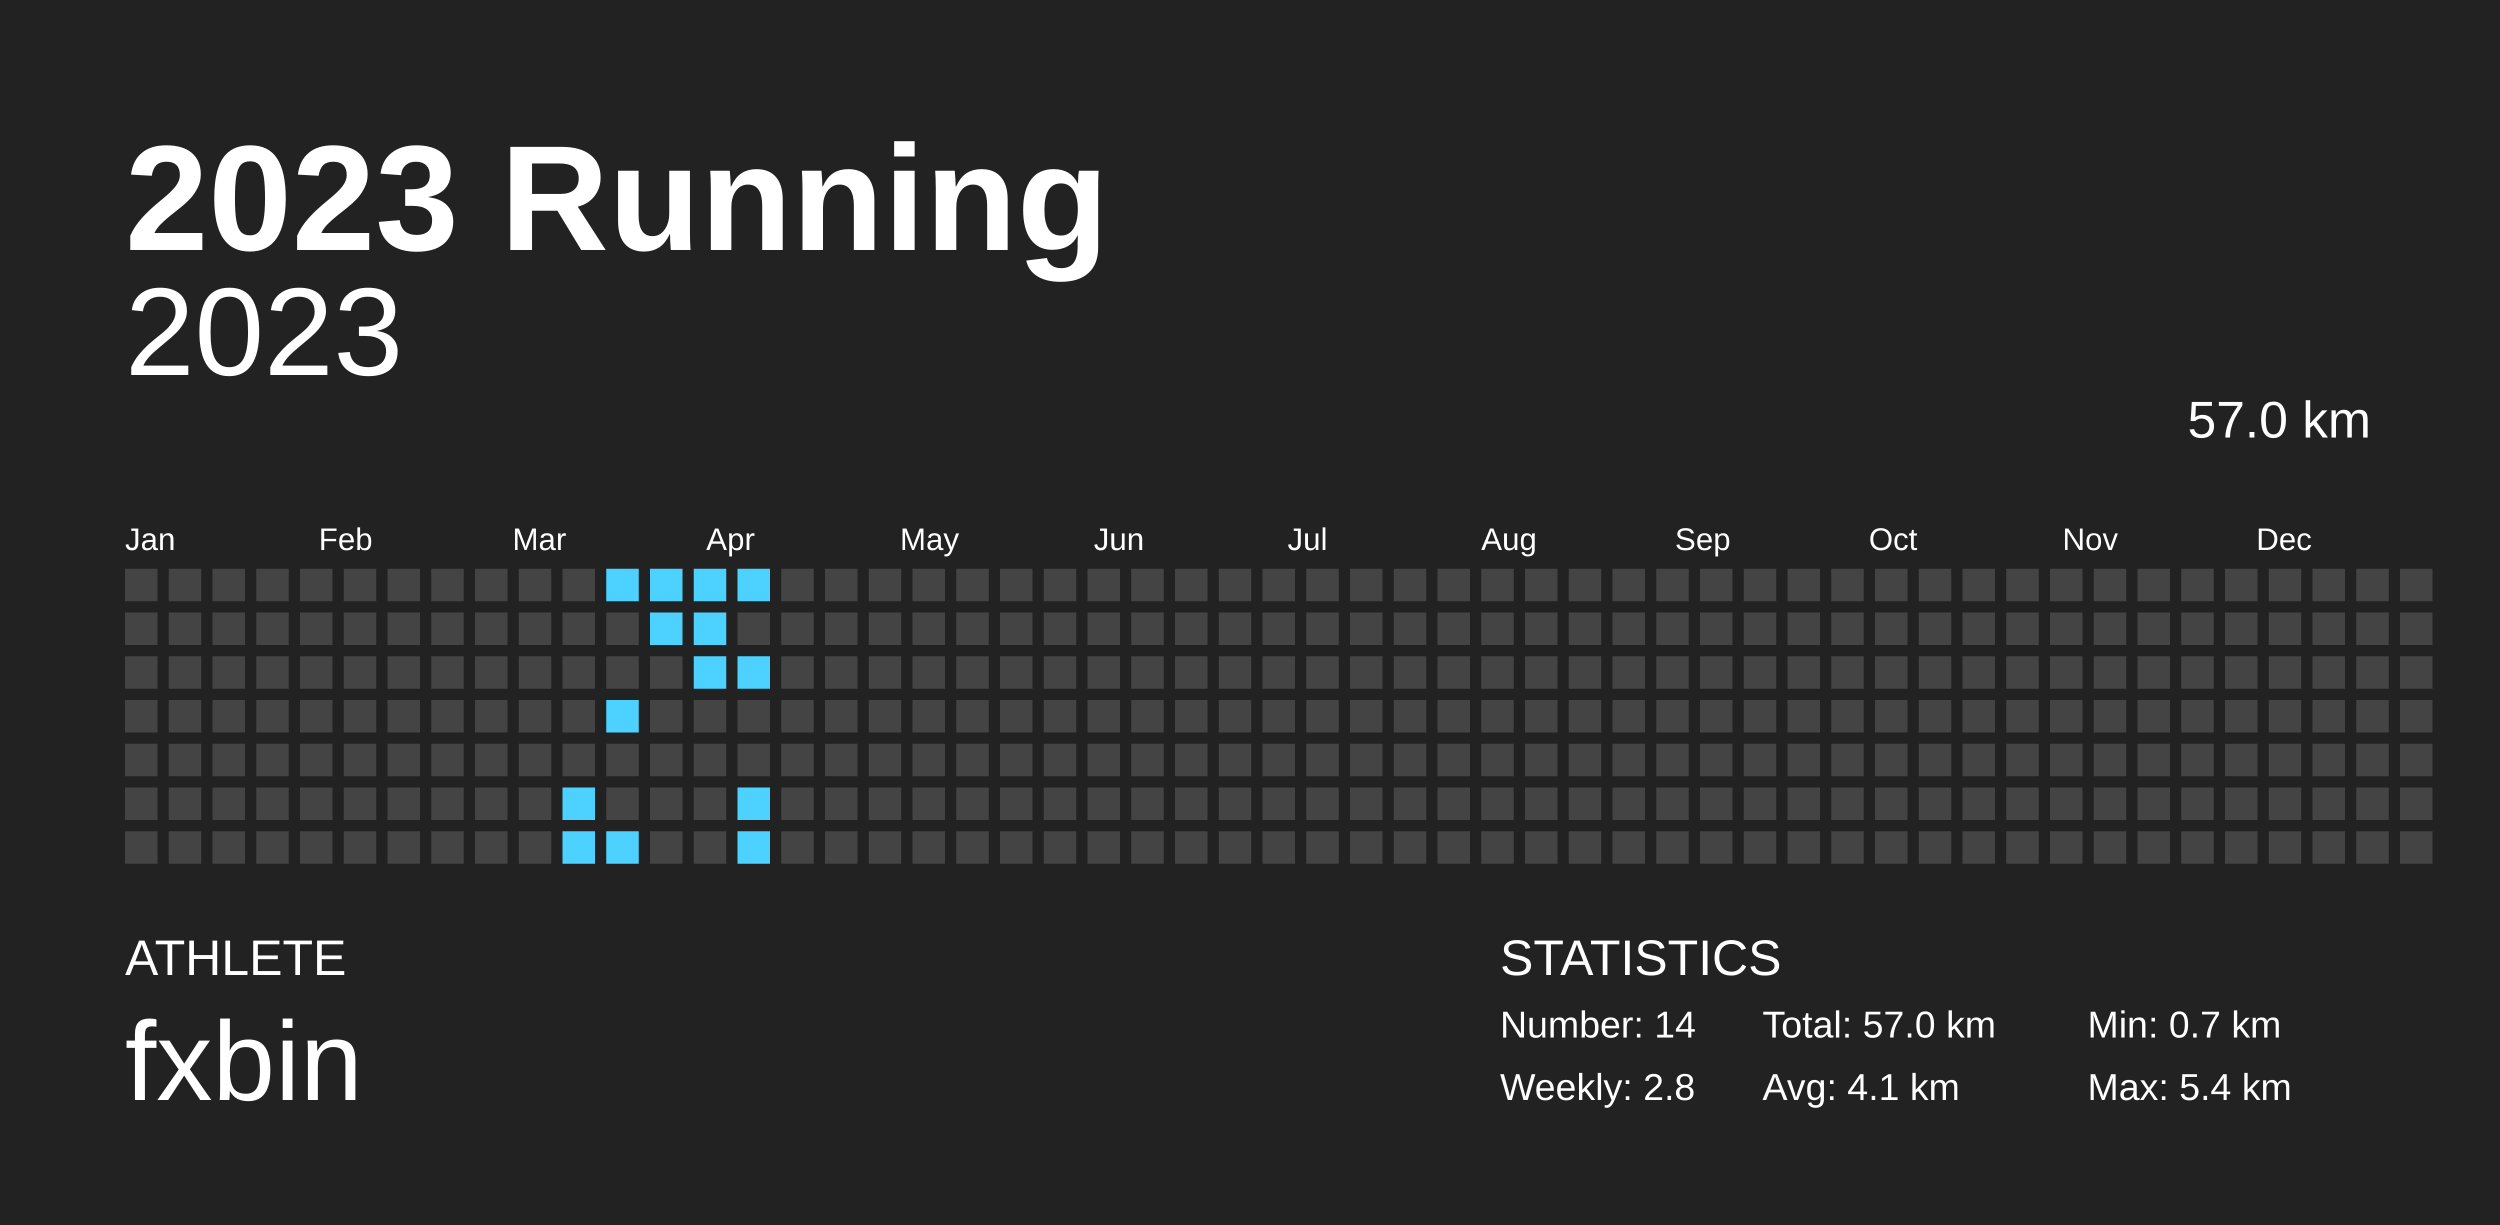
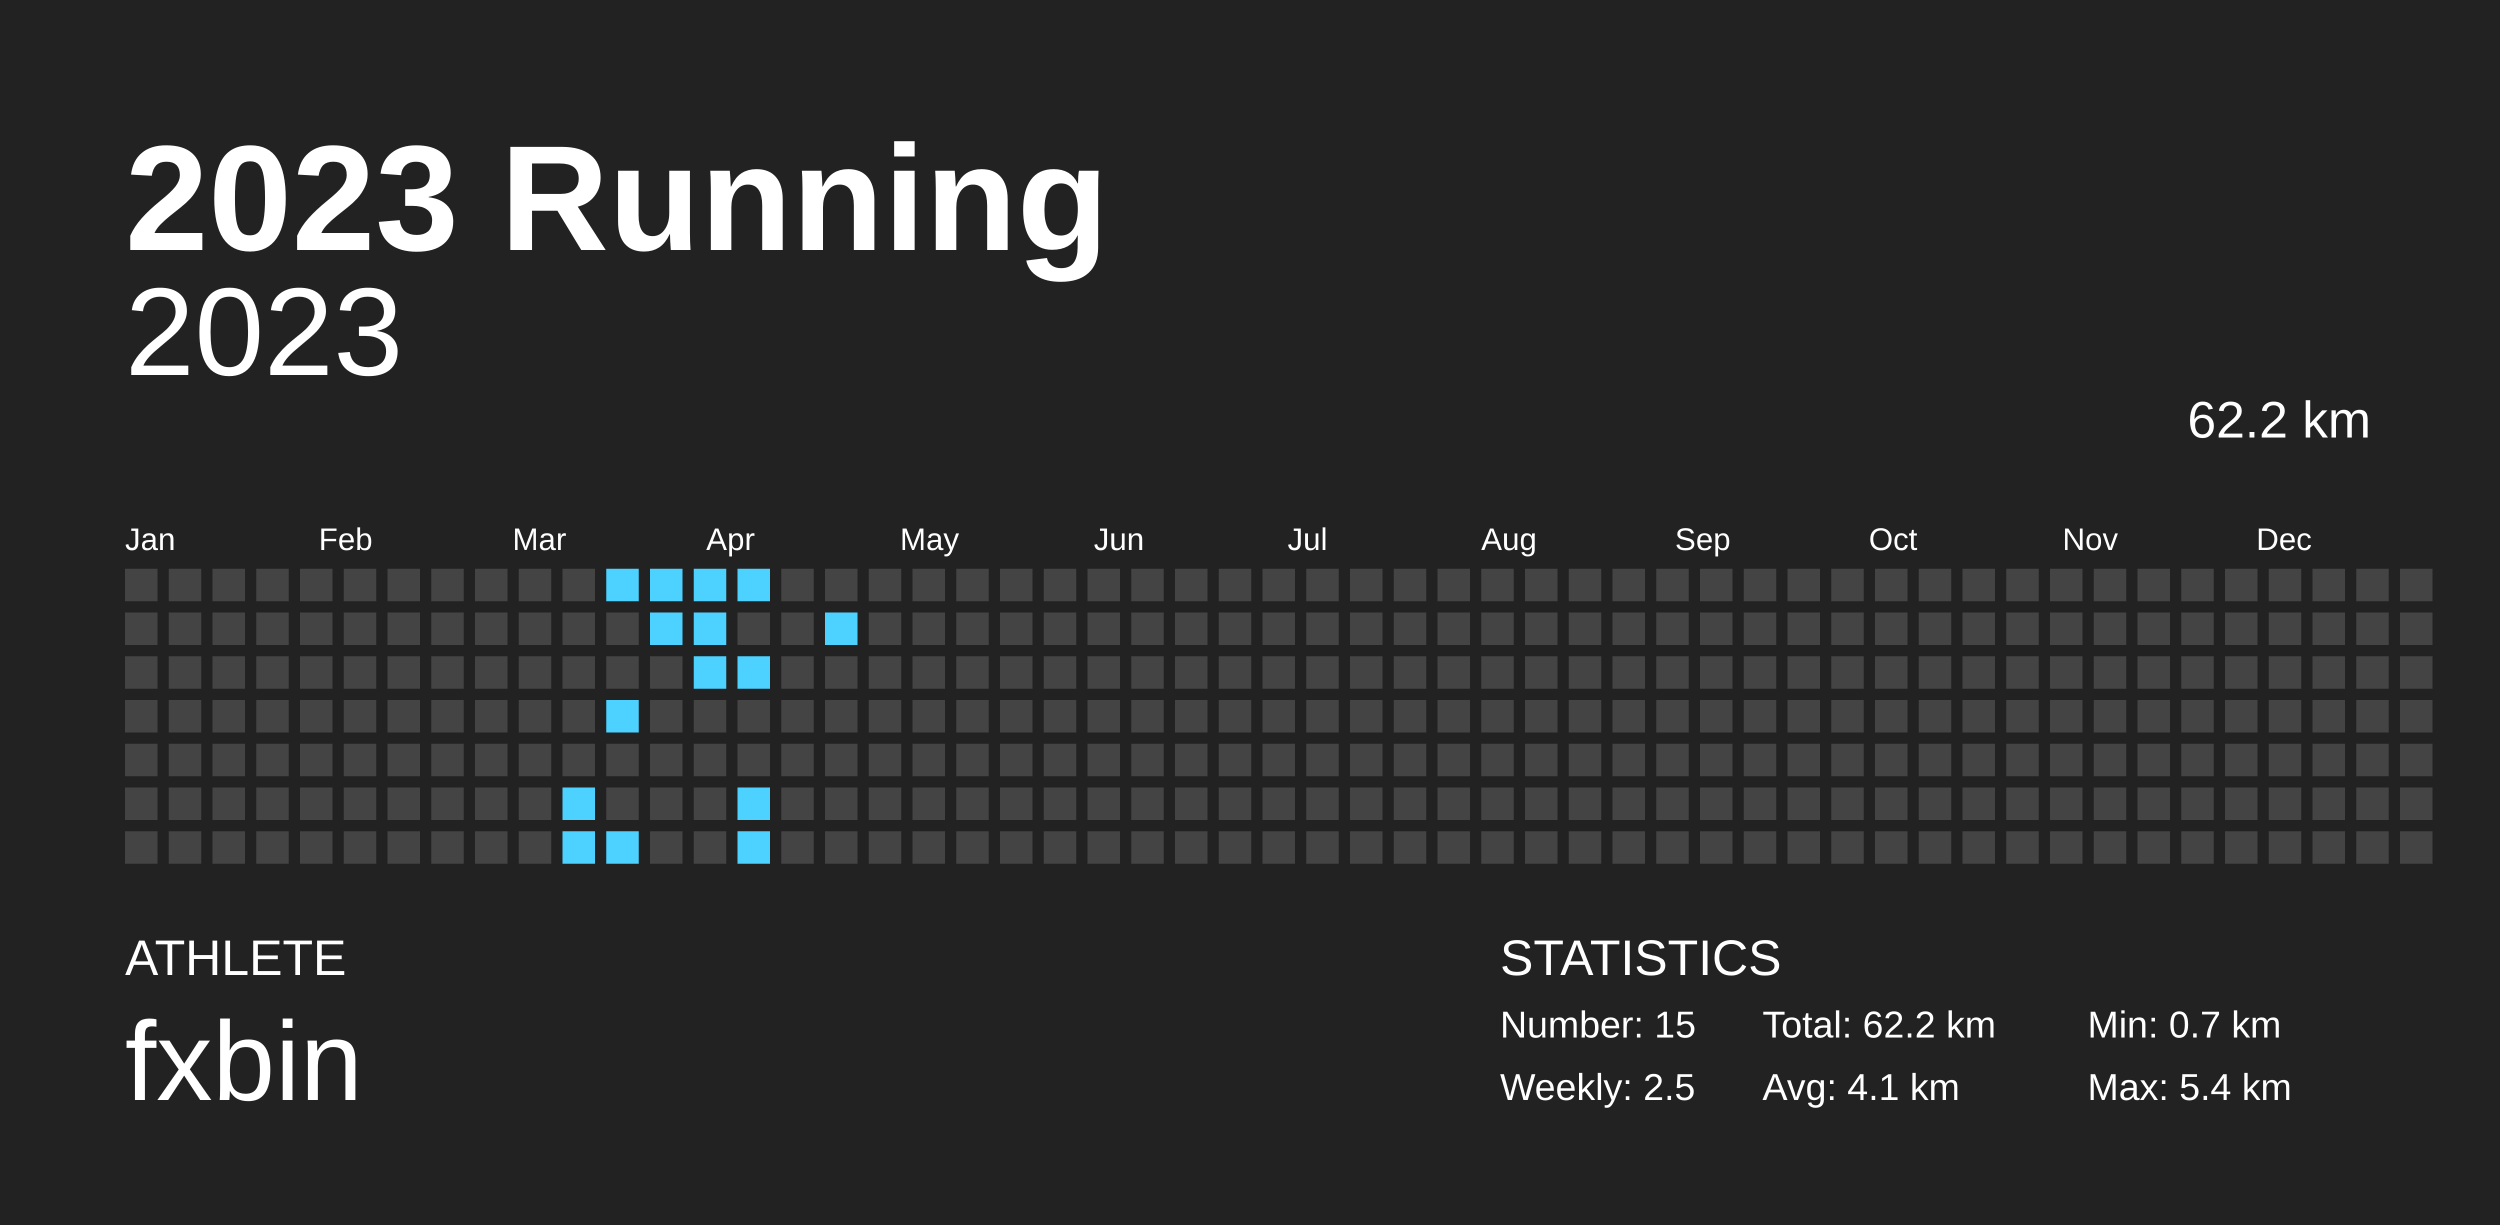
<svg xmlns="http://www.w3.org/2000/svg" baseProfile="full" height="98mm" version="1.1" viewBox="0,0,200,98" width="200mm">
  <defs />
  <rect fill="#222222" height="98" width="200" x="0" y="0" />
  <text fill="#FFFFFF" style="font-size:12px; font-family:Arial; font-weight:bold;" x="10" y="20">2023 Running</text>
  <text fill="#FFFFFF" style="font-size:4px; font-family:Arial" x="10" y="78">ATHLETE</text>
  <text fill="#FFFFFF" style="font-size:9px; font-family:Arial" x="10" y="88">fxbin</text>
  <text fill="#FFFFFF" style="font-size:4px; font-family:Arial" x="120" y="78">STATISTICS</text>
-   <text fill="#FFFFFF" style="font-size:3px; font-family:Arial" x="120" y="83">Number: 14</text>
-   <text fill="#FFFFFF" style="font-size:3px; font-family:Arial" x="120" y="88">Weekly: 2.8</text>
-   <text fill="#FFFFFF" style="font-size:3px; font-family:Arial" x="141" y="83">Total: 57.0 km</text>
+   <text fill="#FFFFFF" style="font-size:3px; font-family:Arial" x="120" y="83">Number: 15</text>
+   <text fill="#FFFFFF" style="font-size:3px; font-family:Arial" x="120" y="88">Weekly: 2.5</text>
+   <text fill="#FFFFFF" style="font-size:3px; font-family:Arial" x="141" y="83">Total: 62.2 km</text>
  <text fill="#FFFFFF" style="font-size:3px; font-family:Arial" x="141" y="88">Avg: 4.1 km</text>
  <text fill="#FFFFFF" style="font-size:3px; font-family:Arial" x="167" y="83">Min: 0.7 km</text>
  <text fill="#FFFFFF" style="font-size:3px; font-family:Arial" x="167" y="88">Max: 5.4 km</text>
  <text alignment-baseline="hanging" fill="#FFFFFF" style="font-size:10.0px; font-family:Arial;" x="10" y="30">2023</text>
-   <text alignment-baseline="hanging" fill="#FFFFFF" style="font-size:4.125px; font-family:Arial;" x="175" y="35">57.0 km</text>
+   <text alignment-baseline="hanging" fill="#FFFFFF" style="font-size:4.125px; font-family:Arial;" x="175" y="35">62.2 km</text>
  <text fill="#FFFFFF" style="font-size:2.5px; font-family:Arial" x="10.0" y="44">Jan</text>
  <text fill="#FFFFFF" style="font-size:2.5px; font-family:Arial" x="25.5" y="44">Feb</text>
  <text fill="#FFFFFF" style="font-size:2.5px; font-family:Arial" x="41.0" y="44">Mar</text>
  <text fill="#FFFFFF" style="font-size:2.5px; font-family:Arial" x="56.5" y="44">Apr</text>
  <text fill="#FFFFFF" style="font-size:2.5px; font-family:Arial" x="72.0" y="44">May</text>
  <text fill="#FFFFFF" style="font-size:2.5px; font-family:Arial" x="87.5" y="44">Jun</text>
  <text fill="#FFFFFF" style="font-size:2.5px; font-family:Arial" x="103.0" y="44">Jul</text>
  <text fill="#FFFFFF" style="font-size:2.5px; font-family:Arial" x="118.5" y="44">Aug</text>
  <text fill="#FFFFFF" style="font-size:2.5px; font-family:Arial" x="134.0" y="44">Sep</text>
  <text fill="#FFFFFF" style="font-size:2.5px; font-family:Arial" x="149.5" y="44">Oct</text>
  <text fill="#FFFFFF" style="font-size:2.5px; font-family:Arial" x="165.0" y="44">Nov</text>
  <text fill="#FFFFFF" style="font-size:2.5px; font-family:Arial" x="180.5" y="44">Dec</text>
  <rect fill="#444444" height="2.6" width="2.6" x="10.0" y="45.5" />
  <rect fill="#444444" height="2.6" width="2.6" x="10.0" y="49.0" />
  <rect fill="#444444" height="2.6" width="2.6" x="10.0" y="52.5" />
  <rect fill="#444444" height="2.6" width="2.6" x="10.0" y="56.0" />
  <rect fill="#444444" height="2.6" width="2.6" x="10.0" y="59.5" />
  <rect fill="#444444" height="2.6" width="2.6" x="10.0" y="63.0" />
  <rect fill="#444444" height="2.6" width="2.6" x="10.0" y="66.5" />
  <rect fill="#444444" height="2.6" width="2.6" x="13.5" y="45.5" />
  <rect fill="#444444" height="2.6" width="2.6" x="13.5" y="49.0" />
  <rect fill="#444444" height="2.6" width="2.6" x="13.5" y="52.5" />
  <rect fill="#444444" height="2.6" width="2.6" x="13.5" y="56.0" />
  <rect fill="#444444" height="2.6" width="2.6" x="13.5" y="59.5" />
  <rect fill="#444444" height="2.6" width="2.6" x="13.5" y="63.0" />
  <rect fill="#444444" height="2.6" width="2.6" x="13.5" y="66.5" />
  <rect fill="#444444" height="2.6" width="2.6" x="17.0" y="45.5" />
  <rect fill="#444444" height="2.6" width="2.6" x="17.0" y="49.0" />
  <rect fill="#444444" height="2.6" width="2.6" x="17.0" y="52.5" />
  <rect fill="#444444" height="2.6" width="2.6" x="17.0" y="56.0" />
  <rect fill="#444444" height="2.6" width="2.6" x="17.0" y="59.5" />
  <rect fill="#444444" height="2.6" width="2.6" x="17.0" y="63.0" />
  <rect fill="#444444" height="2.6" width="2.6" x="17.0" y="66.5" />
  <rect fill="#444444" height="2.6" width="2.6" x="20.5" y="45.5" />
  <rect fill="#444444" height="2.6" width="2.6" x="20.5" y="49.0" />
  <rect fill="#444444" height="2.6" width="2.6" x="20.5" y="52.5" />
  <rect fill="#444444" height="2.6" width="2.6" x="20.5" y="56.0" />
  <rect fill="#444444" height="2.6" width="2.6" x="20.5" y="59.5" />
  <rect fill="#444444" height="2.6" width="2.6" x="20.5" y="63.0" />
  <rect fill="#444444" height="2.6" width="2.6" x="20.5" y="66.5" />
  <rect fill="#444444" height="2.6" width="2.6" x="24.0" y="45.5" />
  <rect fill="#444444" height="2.6" width="2.6" x="24.0" y="49.0" />
  <rect fill="#444444" height="2.6" width="2.6" x="24.0" y="52.5" />
  <rect fill="#444444" height="2.6" width="2.6" x="24.0" y="56.0" />
  <rect fill="#444444" height="2.6" width="2.6" x="24.0" y="59.5" />
  <rect fill="#444444" height="2.6" width="2.6" x="24.0" y="63.0" />
  <rect fill="#444444" height="2.6" width="2.6" x="24.0" y="66.5" />
  <rect fill="#444444" height="2.6" width="2.6" x="27.5" y="45.5" />
  <rect fill="#444444" height="2.6" width="2.6" x="27.5" y="49.0" />
  <rect fill="#444444" height="2.6" width="2.6" x="27.5" y="52.5" />
  <rect fill="#444444" height="2.6" width="2.6" x="27.5" y="56.0" />
  <rect fill="#444444" height="2.6" width="2.6" x="27.5" y="59.5" />
  <rect fill="#444444" height="2.6" width="2.6" x="27.5" y="63.0" />
  <rect fill="#444444" height="2.6" width="2.6" x="27.5" y="66.5" />
  <rect fill="#444444" height="2.6" width="2.6" x="31.0" y="45.5" />
  <rect fill="#444444" height="2.6" width="2.6" x="31.0" y="49.0" />
  <rect fill="#444444" height="2.6" width="2.6" x="31.0" y="52.5" />
  <rect fill="#444444" height="2.6" width="2.6" x="31.0" y="56.0" />
  <rect fill="#444444" height="2.6" width="2.6" x="31.0" y="59.5" />
  <rect fill="#444444" height="2.6" width="2.6" x="31.0" y="63.0" />
  <rect fill="#444444" height="2.6" width="2.6" x="31.0" y="66.5" />
  <rect fill="#444444" height="2.6" width="2.6" x="34.5" y="45.5" />
  <rect fill="#444444" height="2.6" width="2.6" x="34.5" y="49.0" />
  <rect fill="#444444" height="2.6" width="2.6" x="34.5" y="52.5" />
  <rect fill="#444444" height="2.6" width="2.6" x="34.5" y="56.0" />
  <rect fill="#444444" height="2.6" width="2.6" x="34.5" y="59.5" />
  <rect fill="#444444" height="2.6" width="2.6" x="34.5" y="63.0" />
  <rect fill="#444444" height="2.6" width="2.6" x="34.5" y="66.5" />
  <rect fill="#444444" height="2.6" width="2.6" x="38.0" y="45.5" />
  <rect fill="#444444" height="2.6" width="2.6" x="38.0" y="49.0" />
  <rect fill="#444444" height="2.6" width="2.6" x="38.0" y="52.5" />
  <rect fill="#444444" height="2.6" width="2.6" x="38.0" y="56.0" />
  <rect fill="#444444" height="2.6" width="2.6" x="38.0" y="59.5" />
  <rect fill="#444444" height="2.6" width="2.6" x="38.0" y="63.0" />
  <rect fill="#444444" height="2.6" width="2.6" x="38.0" y="66.5" />
  <rect fill="#444444" height="2.6" width="2.6" x="41.5" y="45.5" />
  <rect fill="#444444" height="2.6" width="2.6" x="41.5" y="49.0" />
  <rect fill="#444444" height="2.6" width="2.6" x="41.5" y="52.5" />
  <rect fill="#444444" height="2.6" width="2.6" x="41.5" y="56.0" />
  <rect fill="#444444" height="2.6" width="2.6" x="41.5" y="59.5" />
  <rect fill="#444444" height="2.6" width="2.6" x="41.5" y="63.0" />
  <rect fill="#444444" height="2.6" width="2.6" x="41.5" y="66.5" />
  <rect fill="#444444" height="2.6" width="2.6" x="45.0" y="45.5" />
  <rect fill="#444444" height="2.6" width="2.6" x="45.0" y="49.0" />
  <rect fill="#444444" height="2.6" width="2.6" x="45.0" y="52.5" />
  <rect fill="#444444" height="2.6" width="2.6" x="45.0" y="56.0" />
  <rect fill="#444444" height="2.6" width="2.6" x="45.0" y="59.5" />
  <rect fill="#4dd2ff" height="2.6" width="2.6" x="45.0" y="63.0" />
  <rect fill="#4dd2ff" height="2.6" width="2.6" x="45.0" y="66.5" />
  <rect fill="#4dd2ff" height="2.6" width="2.6" x="48.5" y="45.5" />
  <rect fill="#444444" height="2.6" width="2.6" x="48.5" y="49.0" />
  <rect fill="#444444" height="2.6" width="2.6" x="48.5" y="52.5" />
  <rect fill="#4dd2ff" height="2.6" width="2.6" x="48.5" y="56.0" />
  <rect fill="#444444" height="2.6" width="2.6" x="48.5" y="59.5" />
  <rect fill="#444444" height="2.6" width="2.6" x="48.5" y="63.0" />
  <rect fill="#4dd2ff" height="2.6" width="2.6" x="48.5" y="66.5" />
  <rect fill="#4dd2ff" height="2.6" width="2.6" x="52.0" y="45.5" />
  <rect fill="#4dd2ff" height="2.6" width="2.6" x="52.0" y="49.0" />
  <rect fill="#444444" height="2.6" width="2.6" x="52.0" y="52.5" />
  <rect fill="#444444" height="2.6" width="2.6" x="52.0" y="56.0" />
  <rect fill="#444444" height="2.6" width="2.6" x="52.0" y="59.5" />
  <rect fill="#444444" height="2.6" width="2.6" x="52.0" y="63.0" />
  <rect fill="#444444" height="2.6" width="2.6" x="52.0" y="66.5" />
  <rect fill="#4dd2ff" height="2.6" width="2.6" x="55.5" y="45.5" />
  <rect fill="#4dd2ff" height="2.6" width="2.6" x="55.5" y="49.0" />
  <rect fill="#4dd2ff" height="2.6" width="2.6" x="55.5" y="52.5" />
  <rect fill="#444444" height="2.6" width="2.6" x="55.5" y="56.0" />
  <rect fill="#444444" height="2.6" width="2.6" x="55.5" y="59.5" />
  <rect fill="#444444" height="2.6" width="2.6" x="55.5" y="63.0" />
  <rect fill="#444444" height="2.6" width="2.6" x="55.5" y="66.5" />
  <rect fill="#4dd2ff" height="2.6" width="2.6" x="59.0" y="45.5" />
  <rect fill="#444444" height="2.6" width="2.6" x="59.0" y="49.0" />
  <rect fill="#4dd2ff" height="2.6" width="2.6" x="59.0" y="52.5" />
  <rect fill="#444444" height="2.6" width="2.6" x="59.0" y="56.0" />
  <rect fill="#444444" height="2.6" width="2.6" x="59.0" y="59.5" />
  <rect fill="#4dd2ff" height="2.6" width="2.6" x="59.0" y="63.0" />
  <rect fill="#4dd2ff" height="2.6" width="2.6" x="59.0" y="66.5" />
  <rect fill="#444444" height="2.6" width="2.6" x="62.5" y="45.5" />
  <rect fill="#444444" height="2.6" width="2.6" x="62.5" y="49.0" />
  <rect fill="#444444" height="2.6" width="2.6" x="62.5" y="52.5" />
  <rect fill="#444444" height="2.6" width="2.6" x="62.5" y="56.0" />
  <rect fill="#444444" height="2.6" width="2.6" x="62.5" y="59.5" />
  <rect fill="#444444" height="2.6" width="2.6" x="62.5" y="63.0" />
  <rect fill="#444444" height="2.6" width="2.6" x="62.5" y="66.5" />
  <rect fill="#444444" height="2.6" width="2.6" x="66.0" y="45.5" />
-   <rect fill="#444444" height="2.6" width="2.6" x="66.0" y="49.0" />
+   <rect fill="#4dd2ff" height="2.6" width="2.6" x="66.0" y="49.0" />
  <rect fill="#444444" height="2.6" width="2.6" x="66.0" y="52.5" />
  <rect fill="#444444" height="2.6" width="2.6" x="66.0" y="56.0" />
  <rect fill="#444444" height="2.6" width="2.6" x="66.0" y="59.5" />
  <rect fill="#444444" height="2.6" width="2.6" x="66.0" y="63.0" />
  <rect fill="#444444" height="2.6" width="2.6" x="66.0" y="66.5" />
  <rect fill="#444444" height="2.6" width="2.6" x="69.5" y="45.5" />
  <rect fill="#444444" height="2.6" width="2.6" x="69.5" y="49.0" />
  <rect fill="#444444" height="2.6" width="2.6" x="69.5" y="52.5" />
  <rect fill="#444444" height="2.6" width="2.6" x="69.5" y="56.0" />
  <rect fill="#444444" height="2.6" width="2.6" x="69.5" y="59.5" />
  <rect fill="#444444" height="2.6" width="2.6" x="69.5" y="63.0" />
  <rect fill="#444444" height="2.6" width="2.6" x="69.5" y="66.5" />
  <rect fill="#444444" height="2.6" width="2.6" x="73.0" y="45.5" />
  <rect fill="#444444" height="2.6" width="2.6" x="73.0" y="49.0" />
  <rect fill="#444444" height="2.6" width="2.6" x="73.0" y="52.5" />
  <rect fill="#444444" height="2.6" width="2.6" x="73.0" y="56.0" />
  <rect fill="#444444" height="2.6" width="2.6" x="73.0" y="59.5" />
  <rect fill="#444444" height="2.6" width="2.6" x="73.0" y="63.0" />
  <rect fill="#444444" height="2.6" width="2.6" x="73.0" y="66.5" />
  <rect fill="#444444" height="2.6" width="2.6" x="76.5" y="45.5" />
  <rect fill="#444444" height="2.6" width="2.6" x="76.5" y="49.0" />
  <rect fill="#444444" height="2.6" width="2.6" x="76.5" y="52.5" />
  <rect fill="#444444" height="2.6" width="2.6" x="76.5" y="56.0" />
  <rect fill="#444444" height="2.6" width="2.6" x="76.5" y="59.5" />
  <rect fill="#444444" height="2.6" width="2.6" x="76.5" y="63.0" />
  <rect fill="#444444" height="2.6" width="2.6" x="76.5" y="66.5" />
  <rect fill="#444444" height="2.6" width="2.6" x="80.0" y="45.5" />
  <rect fill="#444444" height="2.6" width="2.6" x="80.0" y="49.0" />
  <rect fill="#444444" height="2.6" width="2.6" x="80.0" y="52.5" />
  <rect fill="#444444" height="2.6" width="2.6" x="80.0" y="56.0" />
  <rect fill="#444444" height="2.6" width="2.6" x="80.0" y="59.5" />
  <rect fill="#444444" height="2.6" width="2.6" x="80.0" y="63.0" />
  <rect fill="#444444" height="2.6" width="2.6" x="80.0" y="66.5" />
  <rect fill="#444444" height="2.6" width="2.6" x="83.5" y="45.5" />
  <rect fill="#444444" height="2.6" width="2.6" x="83.5" y="49.0" />
  <rect fill="#444444" height="2.6" width="2.6" x="83.5" y="52.5" />
  <rect fill="#444444" height="2.6" width="2.6" x="83.5" y="56.0" />
  <rect fill="#444444" height="2.6" width="2.6" x="83.5" y="59.5" />
  <rect fill="#444444" height="2.6" width="2.6" x="83.5" y="63.0" />
  <rect fill="#444444" height="2.6" width="2.6" x="83.5" y="66.5" />
  <rect fill="#444444" height="2.6" width="2.6" x="87.0" y="45.5" />
  <rect fill="#444444" height="2.6" width="2.6" x="87.0" y="49.0" />
  <rect fill="#444444" height="2.6" width="2.6" x="87.0" y="52.5" />
  <rect fill="#444444" height="2.6" width="2.6" x="87.0" y="56.0" />
  <rect fill="#444444" height="2.6" width="2.6" x="87.0" y="59.5" />
  <rect fill="#444444" height="2.6" width="2.6" x="87.0" y="63.0" />
  <rect fill="#444444" height="2.6" width="2.6" x="87.0" y="66.5" />
  <rect fill="#444444" height="2.6" width="2.6" x="90.5" y="45.5" />
  <rect fill="#444444" height="2.6" width="2.6" x="90.5" y="49.0" />
  <rect fill="#444444" height="2.6" width="2.6" x="90.5" y="52.5" />
  <rect fill="#444444" height="2.6" width="2.6" x="90.5" y="56.0" />
  <rect fill="#444444" height="2.6" width="2.6" x="90.5" y="59.5" />
  <rect fill="#444444" height="2.6" width="2.6" x="90.5" y="63.0" />
  <rect fill="#444444" height="2.6" width="2.6" x="90.5" y="66.5" />
  <rect fill="#444444" height="2.6" width="2.6" x="94.0" y="45.5" />
  <rect fill="#444444" height="2.6" width="2.6" x="94.0" y="49.0" />
  <rect fill="#444444" height="2.6" width="2.6" x="94.0" y="52.5" />
  <rect fill="#444444" height="2.6" width="2.6" x="94.0" y="56.0" />
  <rect fill="#444444" height="2.6" width="2.6" x="94.0" y="59.5" />
  <rect fill="#444444" height="2.6" width="2.6" x="94.0" y="63.0" />
  <rect fill="#444444" height="2.6" width="2.6" x="94.0" y="66.5" />
  <rect fill="#444444" height="2.6" width="2.6" x="97.5" y="45.5" />
  <rect fill="#444444" height="2.6" width="2.6" x="97.5" y="49.0" />
  <rect fill="#444444" height="2.6" width="2.6" x="97.5" y="52.5" />
  <rect fill="#444444" height="2.6" width="2.6" x="97.5" y="56.0" />
  <rect fill="#444444" height="2.6" width="2.6" x="97.5" y="59.5" />
  <rect fill="#444444" height="2.6" width="2.6" x="97.5" y="63.0" />
  <rect fill="#444444" height="2.6" width="2.6" x="97.5" y="66.5" />
  <rect fill="#444444" height="2.6" width="2.6" x="101.0" y="45.5" />
  <rect fill="#444444" height="2.6" width="2.6" x="101.0" y="49.0" />
  <rect fill="#444444" height="2.6" width="2.6" x="101.0" y="52.5" />
  <rect fill="#444444" height="2.6" width="2.6" x="101.0" y="56.0" />
  <rect fill="#444444" height="2.6" width="2.6" x="101.0" y="59.5" />
  <rect fill="#444444" height="2.6" width="2.6" x="101.0" y="63.0" />
  <rect fill="#444444" height="2.6" width="2.6" x="101.0" y="66.5" />
  <rect fill="#444444" height="2.6" width="2.6" x="104.5" y="45.5" />
  <rect fill="#444444" height="2.6" width="2.6" x="104.5" y="49.0" />
  <rect fill="#444444" height="2.6" width="2.6" x="104.5" y="52.5" />
  <rect fill="#444444" height="2.6" width="2.6" x="104.5" y="56.0" />
  <rect fill="#444444" height="2.6" width="2.6" x="104.5" y="59.5" />
  <rect fill="#444444" height="2.6" width="2.6" x="104.5" y="63.0" />
  <rect fill="#444444" height="2.6" width="2.6" x="104.5" y="66.5" />
  <rect fill="#444444" height="2.6" width="2.6" x="108.0" y="45.5" />
  <rect fill="#444444" height="2.6" width="2.6" x="108.0" y="49.0" />
  <rect fill="#444444" height="2.6" width="2.6" x="108.0" y="52.5" />
  <rect fill="#444444" height="2.6" width="2.6" x="108.0" y="56.0" />
  <rect fill="#444444" height="2.6" width="2.6" x="108.0" y="59.5" />
  <rect fill="#444444" height="2.6" width="2.6" x="108.0" y="63.0" />
  <rect fill="#444444" height="2.6" width="2.6" x="108.0" y="66.5" />
  <rect fill="#444444" height="2.6" width="2.6" x="111.5" y="45.5" />
  <rect fill="#444444" height="2.6" width="2.6" x="111.5" y="49.0" />
  <rect fill="#444444" height="2.6" width="2.6" x="111.5" y="52.5" />
  <rect fill="#444444" height="2.6" width="2.6" x="111.5" y="56.0" />
  <rect fill="#444444" height="2.6" width="2.6" x="111.5" y="59.5" />
  <rect fill="#444444" height="2.6" width="2.6" x="111.5" y="63.0" />
  <rect fill="#444444" height="2.6" width="2.6" x="111.5" y="66.5" />
  <rect fill="#444444" height="2.6" width="2.6" x="115.0" y="45.5" />
  <rect fill="#444444" height="2.6" width="2.6" x="115.0" y="49.0" />
  <rect fill="#444444" height="2.6" width="2.6" x="115.0" y="52.5" />
  <rect fill="#444444" height="2.6" width="2.6" x="115.0" y="56.0" />
  <rect fill="#444444" height="2.6" width="2.6" x="115.0" y="59.5" />
  <rect fill="#444444" height="2.6" width="2.6" x="115.0" y="63.0" />
  <rect fill="#444444" height="2.6" width="2.6" x="115.0" y="66.5" />
  <rect fill="#444444" height="2.6" width="2.6" x="118.5" y="45.5" />
  <rect fill="#444444" height="2.6" width="2.6" x="118.5" y="49.0" />
  <rect fill="#444444" height="2.6" width="2.6" x="118.5" y="52.5" />
  <rect fill="#444444" height="2.6" width="2.6" x="118.5" y="56.0" />
  <rect fill="#444444" height="2.6" width="2.6" x="118.5" y="59.5" />
  <rect fill="#444444" height="2.6" width="2.6" x="118.5" y="63.0" />
  <rect fill="#444444" height="2.6" width="2.6" x="118.5" y="66.5" />
  <rect fill="#444444" height="2.6" width="2.6" x="122.0" y="45.5" />
  <rect fill="#444444" height="2.6" width="2.6" x="122.0" y="49.0" />
  <rect fill="#444444" height="2.6" width="2.6" x="122.0" y="52.5" />
  <rect fill="#444444" height="2.6" width="2.6" x="122.0" y="56.0" />
  <rect fill="#444444" height="2.6" width="2.6" x="122.0" y="59.5" />
  <rect fill="#444444" height="2.6" width="2.6" x="122.0" y="63.0" />
  <rect fill="#444444" height="2.6" width="2.6" x="122.0" y="66.5" />
  <rect fill="#444444" height="2.6" width="2.6" x="125.5" y="45.5" />
  <rect fill="#444444" height="2.6" width="2.6" x="125.5" y="49.0" />
  <rect fill="#444444" height="2.6" width="2.6" x="125.5" y="52.5" />
  <rect fill="#444444" height="2.6" width="2.6" x="125.5" y="56.0" />
  <rect fill="#444444" height="2.6" width="2.6" x="125.5" y="59.5" />
  <rect fill="#444444" height="2.6" width="2.6" x="125.5" y="63.0" />
  <rect fill="#444444" height="2.6" width="2.6" x="125.5" y="66.5" />
  <rect fill="#444444" height="2.6" width="2.6" x="129.0" y="45.5" />
  <rect fill="#444444" height="2.6" width="2.6" x="129.0" y="49.0" />
  <rect fill="#444444" height="2.6" width="2.6" x="129.0" y="52.5" />
  <rect fill="#444444" height="2.6" width="2.6" x="129.0" y="56.0" />
  <rect fill="#444444" height="2.6" width="2.6" x="129.0" y="59.5" />
  <rect fill="#444444" height="2.6" width="2.6" x="129.0" y="63.0" />
  <rect fill="#444444" height="2.6" width="2.6" x="129.0" y="66.5" />
  <rect fill="#444444" height="2.6" width="2.6" x="132.5" y="45.5" />
  <rect fill="#444444" height="2.6" width="2.6" x="132.5" y="49.0" />
  <rect fill="#444444" height="2.6" width="2.6" x="132.5" y="52.5" />
  <rect fill="#444444" height="2.6" width="2.6" x="132.5" y="56.0" />
  <rect fill="#444444" height="2.6" width="2.6" x="132.5" y="59.5" />
  <rect fill="#444444" height="2.6" width="2.6" x="132.5" y="63.0" />
  <rect fill="#444444" height="2.6" width="2.6" x="132.5" y="66.5" />
  <rect fill="#444444" height="2.6" width="2.6" x="136.0" y="45.5" />
  <rect fill="#444444" height="2.6" width="2.6" x="136.0" y="49.0" />
  <rect fill="#444444" height="2.6" width="2.6" x="136.0" y="52.5" />
  <rect fill="#444444" height="2.6" width="2.6" x="136.0" y="56.0" />
  <rect fill="#444444" height="2.6" width="2.6" x="136.0" y="59.5" />
  <rect fill="#444444" height="2.6" width="2.6" x="136.0" y="63.0" />
  <rect fill="#444444" height="2.6" width="2.6" x="136.0" y="66.5" />
  <rect fill="#444444" height="2.6" width="2.6" x="139.5" y="45.5" />
  <rect fill="#444444" height="2.6" width="2.6" x="139.5" y="49.0" />
  <rect fill="#444444" height="2.6" width="2.6" x="139.5" y="52.5" />
  <rect fill="#444444" height="2.6" width="2.6" x="139.5" y="56.0" />
  <rect fill="#444444" height="2.6" width="2.6" x="139.5" y="59.5" />
  <rect fill="#444444" height="2.6" width="2.6" x="139.5" y="63.0" />
  <rect fill="#444444" height="2.6" width="2.6" x="139.5" y="66.5" />
  <rect fill="#444444" height="2.6" width="2.6" x="143.0" y="45.5" />
  <rect fill="#444444" height="2.6" width="2.6" x="143.0" y="49.0" />
  <rect fill="#444444" height="2.6" width="2.6" x="143.0" y="52.5" />
  <rect fill="#444444" height="2.6" width="2.6" x="143.0" y="56.0" />
  <rect fill="#444444" height="2.6" width="2.6" x="143.0" y="59.5" />
  <rect fill="#444444" height="2.6" width="2.6" x="143.0" y="63.0" />
  <rect fill="#444444" height="2.6" width="2.6" x="143.0" y="66.5" />
  <rect fill="#444444" height="2.6" width="2.6" x="146.5" y="45.5" />
  <rect fill="#444444" height="2.6" width="2.6" x="146.5" y="49.0" />
  <rect fill="#444444" height="2.6" width="2.6" x="146.5" y="52.5" />
  <rect fill="#444444" height="2.6" width="2.6" x="146.5" y="56.0" />
  <rect fill="#444444" height="2.6" width="2.6" x="146.5" y="59.5" />
  <rect fill="#444444" height="2.6" width="2.6" x="146.5" y="63.0" />
  <rect fill="#444444" height="2.6" width="2.6" x="146.5" y="66.5" />
  <rect fill="#444444" height="2.6" width="2.6" x="150.0" y="45.5" />
  <rect fill="#444444" height="2.6" width="2.6" x="150.0" y="49.0" />
  <rect fill="#444444" height="2.6" width="2.6" x="150.0" y="52.5" />
  <rect fill="#444444" height="2.6" width="2.6" x="150.0" y="56.0" />
  <rect fill="#444444" height="2.6" width="2.6" x="150.0" y="59.5" />
  <rect fill="#444444" height="2.6" width="2.6" x="150.0" y="63.0" />
  <rect fill="#444444" height="2.6" width="2.6" x="150.0" y="66.5" />
  <rect fill="#444444" height="2.6" width="2.6" x="153.5" y="45.5" />
  <rect fill="#444444" height="2.6" width="2.6" x="153.5" y="49.0" />
  <rect fill="#444444" height="2.6" width="2.6" x="153.5" y="52.5" />
  <rect fill="#444444" height="2.6" width="2.6" x="153.5" y="56.0" />
  <rect fill="#444444" height="2.6" width="2.6" x="153.5" y="59.5" />
  <rect fill="#444444" height="2.6" width="2.6" x="153.5" y="63.0" />
  <rect fill="#444444" height="2.6" width="2.6" x="153.5" y="66.5" />
  <rect fill="#444444" height="2.6" width="2.6" x="157.0" y="45.5" />
  <rect fill="#444444" height="2.6" width="2.6" x="157.0" y="49.0" />
  <rect fill="#444444" height="2.6" width="2.6" x="157.0" y="52.5" />
  <rect fill="#444444" height="2.6" width="2.6" x="157.0" y="56.0" />
  <rect fill="#444444" height="2.6" width="2.6" x="157.0" y="59.5" />
  <rect fill="#444444" height="2.6" width="2.6" x="157.0" y="63.0" />
  <rect fill="#444444" height="2.6" width="2.6" x="157.0" y="66.5" />
  <rect fill="#444444" height="2.6" width="2.6" x="160.5" y="45.5" />
  <rect fill="#444444" height="2.6" width="2.6" x="160.5" y="49.0" />
  <rect fill="#444444" height="2.6" width="2.6" x="160.5" y="52.5" />
  <rect fill="#444444" height="2.6" width="2.6" x="160.5" y="56.0" />
  <rect fill="#444444" height="2.6" width="2.6" x="160.5" y="59.5" />
  <rect fill="#444444" height="2.6" width="2.6" x="160.5" y="63.0" />
  <rect fill="#444444" height="2.6" width="2.6" x="160.5" y="66.5" />
  <rect fill="#444444" height="2.6" width="2.6" x="164.0" y="45.5" />
  <rect fill="#444444" height="2.6" width="2.6" x="164.0" y="49.0" />
  <rect fill="#444444" height="2.6" width="2.6" x="164.0" y="52.5" />
  <rect fill="#444444" height="2.6" width="2.6" x="164.0" y="56.0" />
  <rect fill="#444444" height="2.6" width="2.6" x="164.0" y="59.5" />
  <rect fill="#444444" height="2.6" width="2.6" x="164.0" y="63.0" />
  <rect fill="#444444" height="2.6" width="2.6" x="164.0" y="66.5" />
  <rect fill="#444444" height="2.6" width="2.6" x="167.5" y="45.5" />
  <rect fill="#444444" height="2.6" width="2.6" x="167.5" y="49.0" />
  <rect fill="#444444" height="2.6" width="2.6" x="167.5" y="52.5" />
  <rect fill="#444444" height="2.6" width="2.6" x="167.5" y="56.0" />
  <rect fill="#444444" height="2.6" width="2.6" x="167.5" y="59.5" />
  <rect fill="#444444" height="2.6" width="2.6" x="167.5" y="63.0" />
  <rect fill="#444444" height="2.6" width="2.6" x="167.5" y="66.5" />
  <rect fill="#444444" height="2.6" width="2.6" x="171.0" y="45.5" />
  <rect fill="#444444" height="2.6" width="2.6" x="171.0" y="49.0" />
  <rect fill="#444444" height="2.6" width="2.6" x="171.0" y="52.5" />
  <rect fill="#444444" height="2.6" width="2.6" x="171.0" y="56.0" />
  <rect fill="#444444" height="2.6" width="2.6" x="171.0" y="59.5" />
  <rect fill="#444444" height="2.6" width="2.6" x="171.0" y="63.0" />
  <rect fill="#444444" height="2.6" width="2.6" x="171.0" y="66.5" />
  <rect fill="#444444" height="2.6" width="2.6" x="174.5" y="45.5" />
  <rect fill="#444444" height="2.6" width="2.6" x="174.5" y="49.0" />
  <rect fill="#444444" height="2.6" width="2.6" x="174.5" y="52.5" />
  <rect fill="#444444" height="2.6" width="2.6" x="174.5" y="56.0" />
  <rect fill="#444444" height="2.6" width="2.6" x="174.5" y="59.5" />
  <rect fill="#444444" height="2.6" width="2.6" x="174.5" y="63.0" />
  <rect fill="#444444" height="2.6" width="2.6" x="174.5" y="66.5" />
  <rect fill="#444444" height="2.6" width="2.6" x="178.0" y="45.5" />
  <rect fill="#444444" height="2.6" width="2.6" x="178.0" y="49.0" />
  <rect fill="#444444" height="2.6" width="2.6" x="178.0" y="52.5" />
  <rect fill="#444444" height="2.6" width="2.6" x="178.0" y="56.0" />
  <rect fill="#444444" height="2.6" width="2.6" x="178.0" y="59.5" />
  <rect fill="#444444" height="2.6" width="2.6" x="178.0" y="63.0" />
  <rect fill="#444444" height="2.6" width="2.6" x="178.0" y="66.5" />
  <rect fill="#444444" height="2.6" width="2.6" x="181.5" y="45.5" />
  <rect fill="#444444" height="2.6" width="2.6" x="181.5" y="49.0" />
  <rect fill="#444444" height="2.6" width="2.6" x="181.5" y="52.5" />
  <rect fill="#444444" height="2.6" width="2.6" x="181.5" y="56.0" />
  <rect fill="#444444" height="2.6" width="2.6" x="181.5" y="59.5" />
  <rect fill="#444444" height="2.6" width="2.6" x="181.5" y="63.0" />
  <rect fill="#444444" height="2.6" width="2.6" x="181.5" y="66.5" />
  <rect fill="#444444" height="2.6" width="2.6" x="185.0" y="45.5" />
  <rect fill="#444444" height="2.6" width="2.6" x="185.0" y="49.0" />
  <rect fill="#444444" height="2.6" width="2.6" x="185.0" y="52.5" />
  <rect fill="#444444" height="2.6" width="2.6" x="185.0" y="56.0" />
  <rect fill="#444444" height="2.6" width="2.6" x="185.0" y="59.5" />
  <rect fill="#444444" height="2.6" width="2.6" x="185.0" y="63.0" />
  <rect fill="#444444" height="2.6" width="2.6" x="185.0" y="66.5" />
  <rect fill="#444444" height="2.6" width="2.6" x="188.5" y="45.5" />
  <rect fill="#444444" height="2.6" width="2.6" x="188.5" y="49.0" />
  <rect fill="#444444" height="2.6" width="2.6" x="188.5" y="52.5" />
  <rect fill="#444444" height="2.6" width="2.6" x="188.5" y="56.0" />
  <rect fill="#444444" height="2.6" width="2.6" x="188.5" y="59.5" />
  <rect fill="#444444" height="2.6" width="2.6" x="188.5" y="63.0" />
  <rect fill="#444444" height="2.6" width="2.6" x="188.5" y="66.5" />
  <rect fill="#444444" height="2.6" width="2.6" x="192.0" y="45.5" />
  <rect fill="#444444" height="2.6" width="2.6" x="192.0" y="49.0" />
  <rect fill="#444444" height="2.6" width="2.6" x="192.0" y="52.5" />
  <rect fill="#444444" height="2.6" width="2.6" x="192.0" y="56.0" />
  <rect fill="#444444" height="2.6" width="2.6" x="192.0" y="59.5" />
  <rect fill="#444444" height="2.6" width="2.6" x="192.0" y="63.0" />
  <rect fill="#444444" height="2.6" width="2.6" x="192.0" y="66.5" />
</svg>
